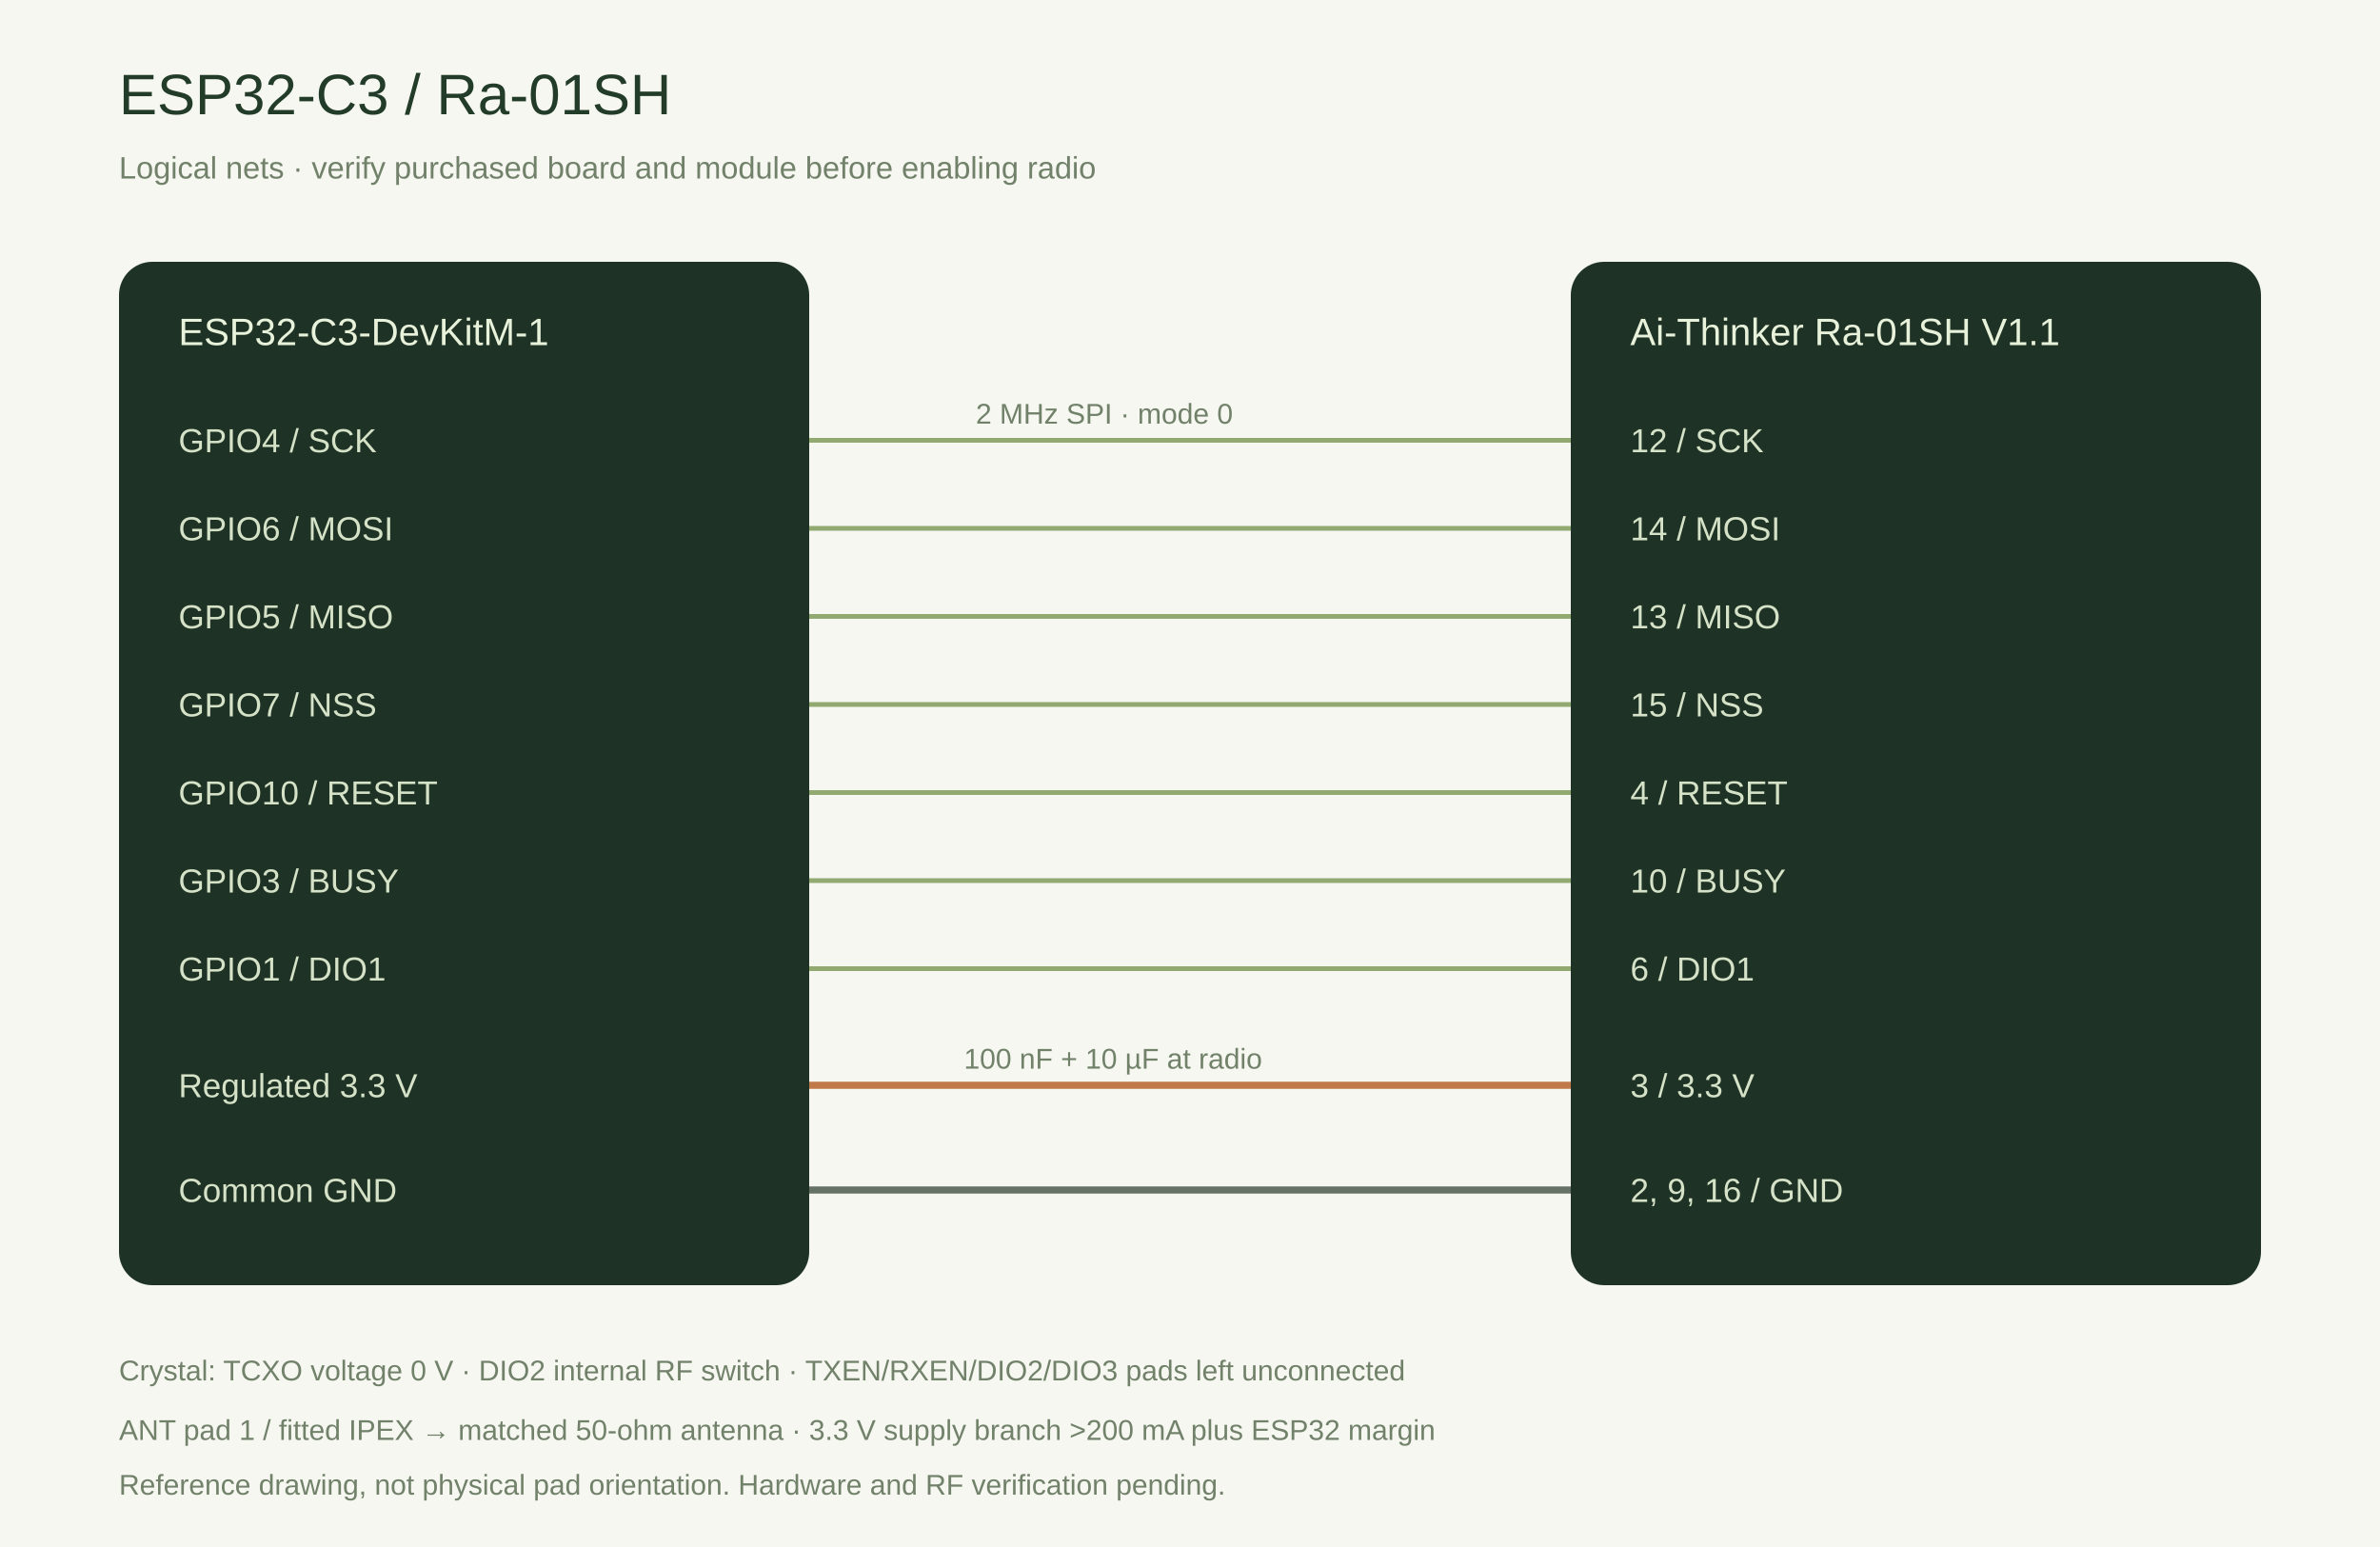
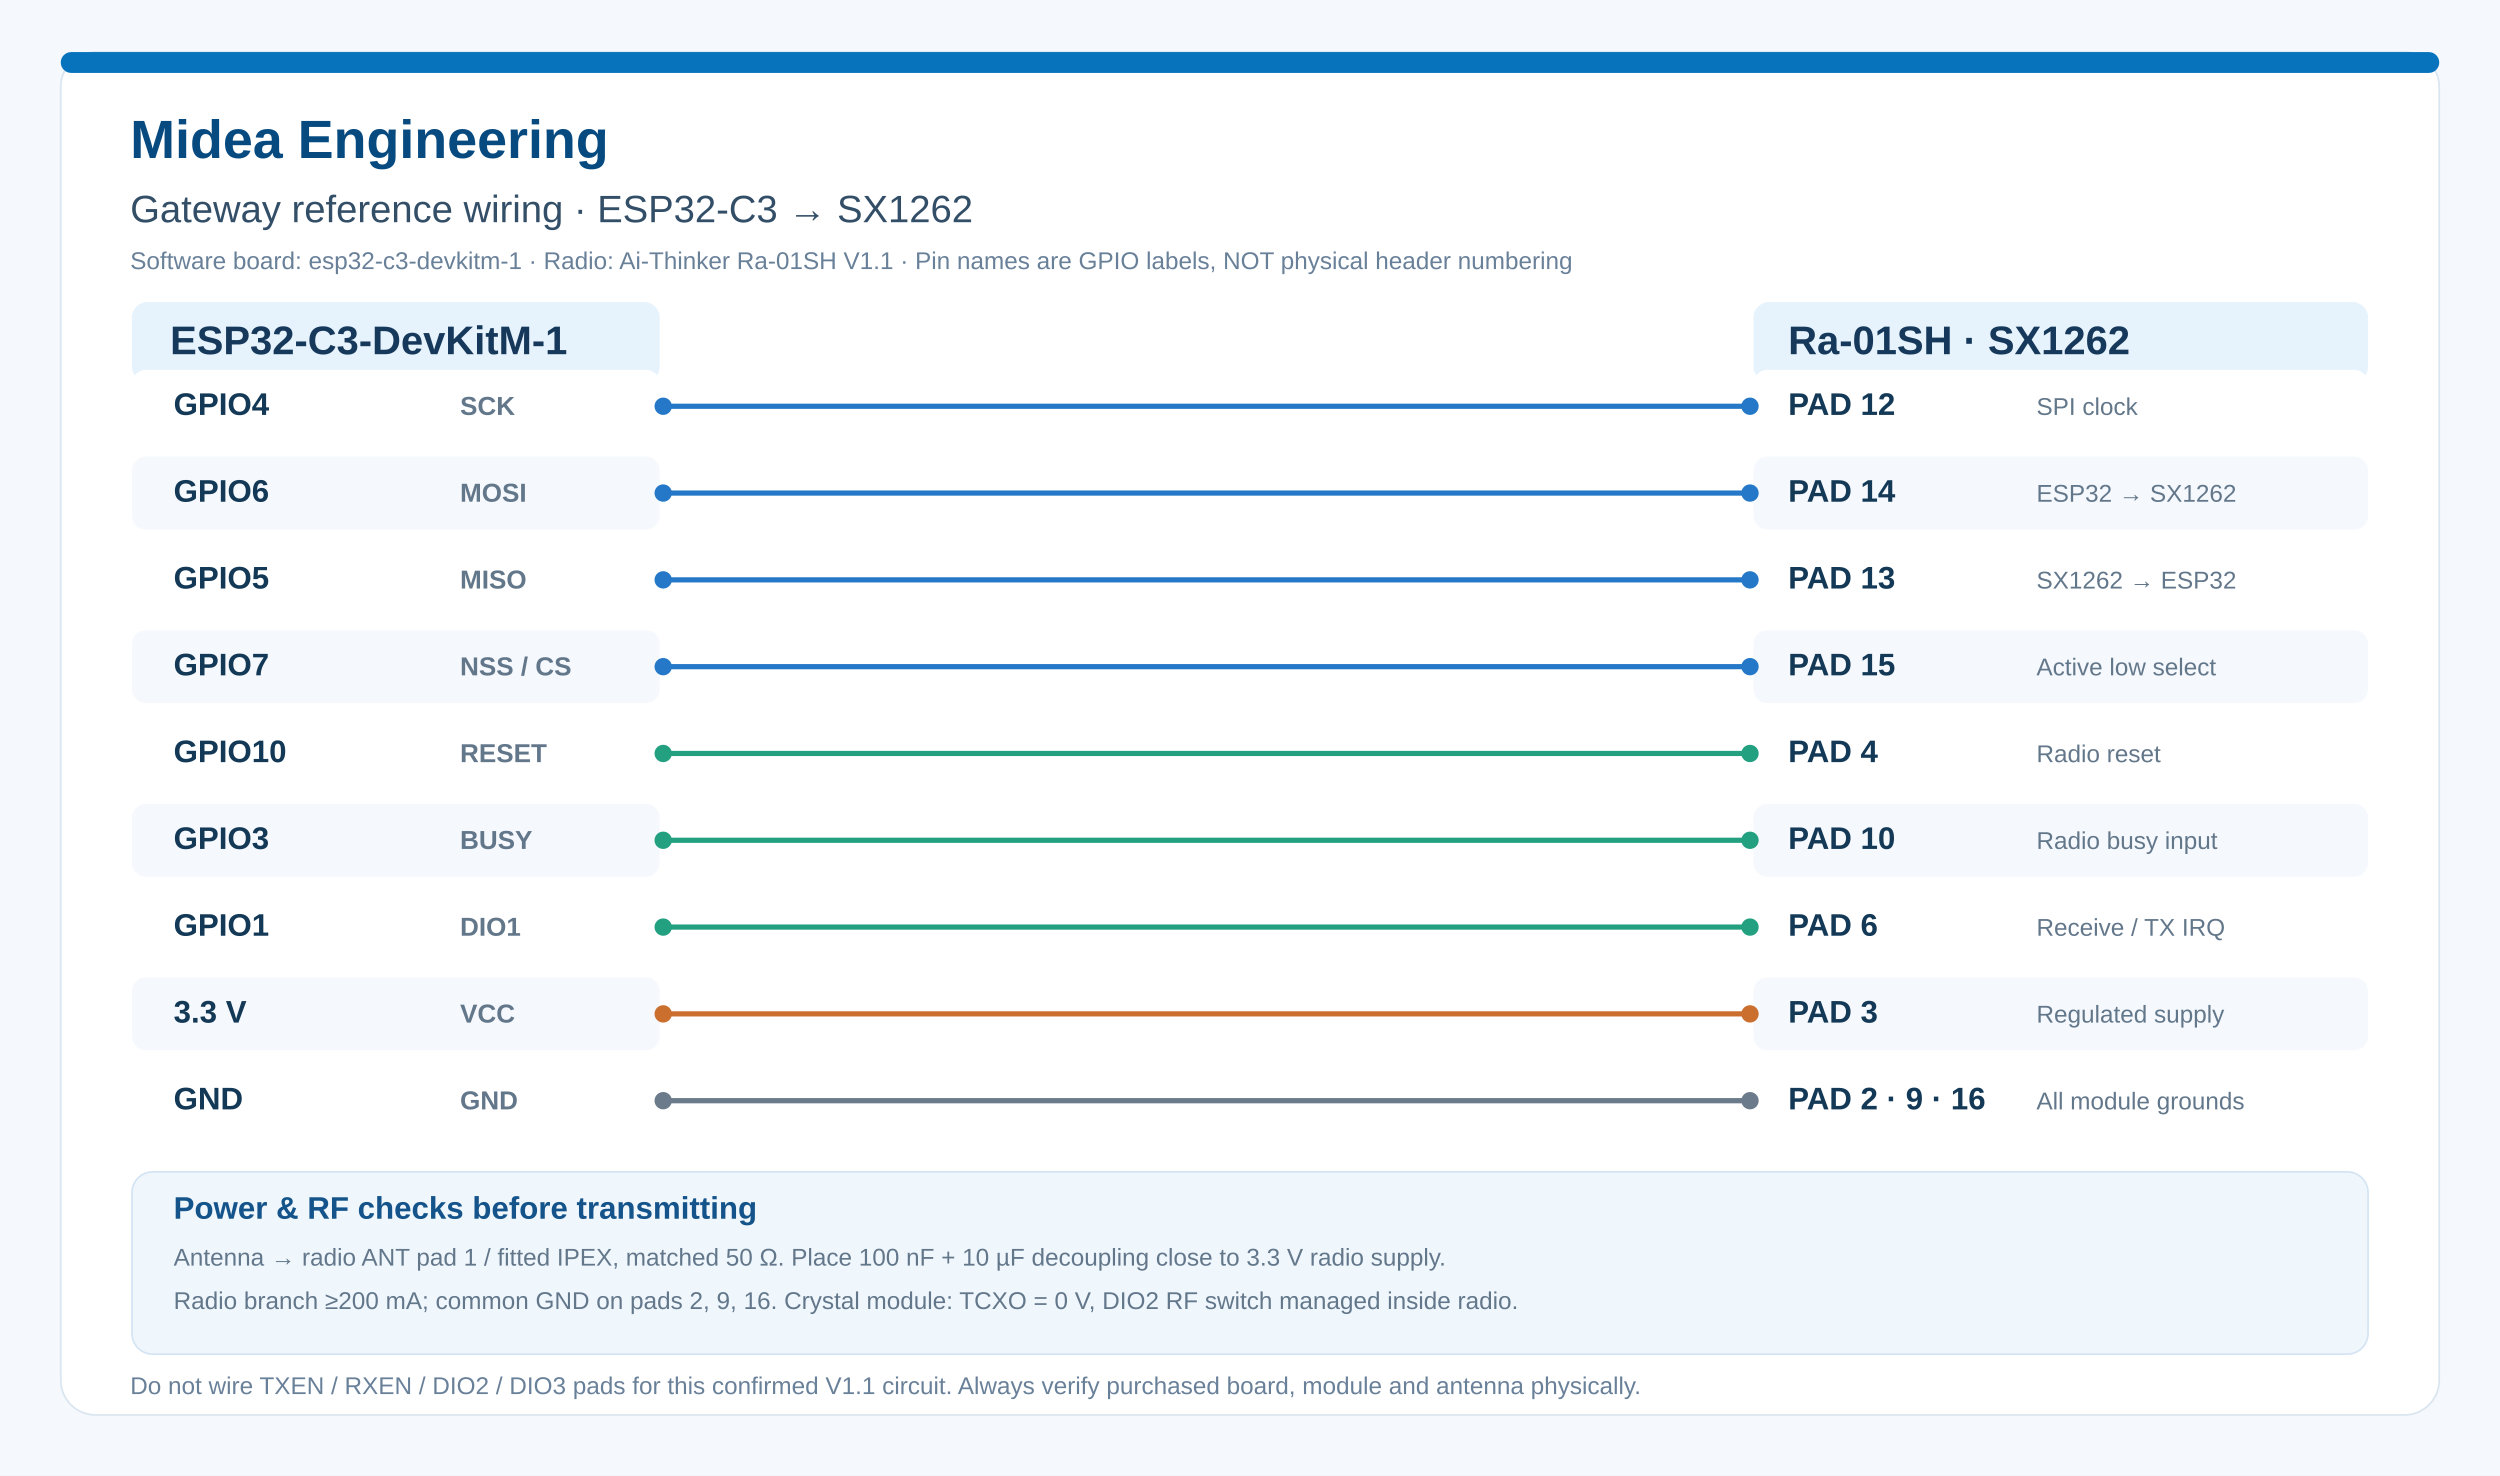
- <svg xmlns="http://www.w3.org/2000/svg" width="1000" height="650" viewBox="0 0 1000 650" role="img" aria-labelledby="title desc">
-   <rect width="1000" height="650" fill="#f5f7f0" />
-   <g font-family="Segoe UI,Arial,sans-serif">
-     <text x="50" y="48" font-size="24" fill="#233c29">ESP32-C3 / Ra-01SH</text>
-     <text x="50" y="75" font-size="13" fill="#71816a">Logical nets · verify purchased board and module before enabling radio</text>
-     <rect x="50" y="110" width="290" height="430" rx="14" fill="#1e3325" />
-     <rect x="660" y="110" width="290" height="430" rx="14" fill="#1e3325" />
-     <g fill="#e8f1da" font-size="16">
-       <text x="75" y="145">ESP32-C3-DevKitM-1</text>
-       <text x="685" y="145">Ai-Thinker Ra-01SH V1.1</text>
-     </g>
-     <g fill="#d5e2c7" font-size="14">
-       <text x="75" y="190">GPIO4 / SCK</text>
-       <text x="75" y="227">GPIO6 / MOSI</text>
-       <text x="75" y="264">GPIO5 / MISO</text>
-       <text x="75" y="301">GPIO7 / NSS</text>
-       <text x="75" y="338">GPIO10 / RESET</text>
-       <text x="75" y="375">GPIO3 / BUSY</text>
-       <text x="75" y="412">GPIO1 / DIO1</text>
-       <text x="75" y="461">Regulated 3.3 V</text>
-       <text x="75" y="505">Common GND</text>
-       <text x="685" y="190">12 / SCK</text>
-       <text x="685" y="227">14 / MOSI</text>
-       <text x="685" y="264">13 / MISO</text>
-       <text x="685" y="301">15 / NSS</text>
-       <text x="685" y="338">4 / RESET</text>
-       <text x="685" y="375">10 / BUSY</text>
-       <text x="685" y="412">6 / DIO1</text>
-       <text x="685" y="461">3 / 3.3 V</text>
-       <text x="685" y="505">2, 9, 16 / GND</text>
-     </g>
-     <g fill="none" stroke="#92aa71" stroke-width="2">
-       <path d="M340 185H660M340 222H660M340 259H660M340 296H660M340 333H660M340 370H660M340 407H660" />
-     </g>
-     <path d="M340 456H660" stroke="#c07949" stroke-width="3" />
-     <path d="M340 500H660" stroke="#657265" stroke-width="3" />
-     <g fill="#71816a" font-size="12">
-       <text x="410" y="178">2 MHz SPI · mode 0</text>
-       <text x="405" y="449">100 nF + 10 µF at radio</text>
-       <text x="50" y="580">Crystal: TCXO voltage 0 V · DIO2 internal RF switch · TXEN/RXEN/DIO2/DIO3 pads left unconnected</text>
-       <text x="50" y="605">ANT pad 1 / fitted IPEX → matched 50-ohm antenna · 3.3 V supply branch &gt;200 mA plus ESP32 margin</text>
-       <text x="50" y="628">Reference drawing, not physical pad orientation. Hardware and RF verification pending.</text>
-     </g>
+ <svg xmlns="http://www.w3.org/2000/svg" width="1440" height="850" viewBox="0 0 1440 850" role="img" aria-labelledby="title desc">
+   <defs>
+     <style>.pin{font:700 18px Arial,sans-serif;fill:#133957}.signal{font:600 15px Arial,sans-serif;fill:#63778b}.detail{font:14px Arial,sans-serif;fill:#63778b}.sub{font:14px Arial,sans-serif;fill:#698099}.heading{font:700 23px Arial,sans-serif;fill:#16395b}</style>
+   </defs>
+   <rect width="1440" height="850" fill="#f5f8fc" />
+   <rect x="35" y="30" width="1370" height="785" rx="20" fill="white" stroke="#d9e5ef" />
+   <rect x="35" y="30" width="1370" height="12" rx="6" fill="#0673bc" />
+   <text x="75" y="91" font-family="Arial,sans-serif" font-size="31" font-weight="700" fill="#064a80">Midea Engineering</text>
+   <text x="75" y="128" font-family="Arial,sans-serif" font-size="22" fill="#334e67">Gateway reference wiring · ESP32-C3 → SX1262</text>
+   <text x="75" y="155" class="sub">Software board: esp32-c3-devkitm-1 · Radio: Ai-Thinker Ra-01SH V1.1 · Pin names are GPIO labels, NOT physical header numbering</text>
+   <rect x="76" y="174" width="304" height="46" rx="9" fill="#e6f2fc" />
+   <text x="98" y="204" class="heading">ESP32-C3-DevKitM-1</text>
+   <rect x="1010" y="174" width="354" height="46" rx="9" fill="#e6f2fc" />
+   <text x="1030" y="204" class="heading">Ra-01SH · SX1262</text>
+   <g>
+     <rect x="76" y="213" width="304" height="42" rx="8" fill="#fff" />
+     <rect x="1010" y="213" width="354" height="42" rx="8" fill="#fff" />
+     <path d="M382 234 H1008" fill="none" stroke="#2478c7" stroke-width="3" stroke-linecap="round" />
+     <circle cx="382" cy="234" r="5" fill="#2478c7" />
+     <circle cx="1008" cy="234" r="5" fill="#2478c7" />
+     <text x="100" y="239" class="pin">GPIO4</text>
+     <text x="265" y="239" class="signal">SCK</text>
+     <text x="1030" y="239" class="pin">PAD 12</text>
+     <text x="1173" y="239" class="detail">SPI clock</text>
  </g>
+   <g>
+     <rect x="76" y="263" width="304" height="42" rx="8" fill="#f5f8fc" />
+     <rect x="1010" y="263" width="354" height="42" rx="8" fill="#f5f8fc" />
+     <path d="M382 284 H1008" fill="none" stroke="#2478c7" stroke-width="3" stroke-linecap="round" />
+     <circle cx="382" cy="284" r="5" fill="#2478c7" />
+     <circle cx="1008" cy="284" r="5" fill="#2478c7" />
+     <text x="100" y="289" class="pin">GPIO6</text>
+     <text x="265" y="289" class="signal">MOSI</text>
+     <text x="1030" y="289" class="pin">PAD 14</text>
+     <text x="1173" y="289" class="detail">ESP32 → SX1262</text>
+   </g>
+   <g>
+     <rect x="76" y="313" width="304" height="42" rx="8" fill="#fff" />
+     <rect x="1010" y="313" width="354" height="42" rx="8" fill="#fff" />
+     <path d="M382 334 H1008" fill="none" stroke="#2478c7" stroke-width="3" stroke-linecap="round" />
+     <circle cx="382" cy="334" r="5" fill="#2478c7" />
+     <circle cx="1008" cy="334" r="5" fill="#2478c7" />
+     <text x="100" y="339" class="pin">GPIO5</text>
+     <text x="265" y="339" class="signal">MISO</text>
+     <text x="1030" y="339" class="pin">PAD 13</text>
+     <text x="1173" y="339" class="detail">SX1262 → ESP32</text>
+   </g>
+   <g>
+     <rect x="76" y="363" width="304" height="42" rx="8" fill="#f5f8fc" />
+     <rect x="1010" y="363" width="354" height="42" rx="8" fill="#f5f8fc" />
+     <path d="M382 384 H1008" fill="none" stroke="#2478c7" stroke-width="3" stroke-linecap="round" />
+     <circle cx="382" cy="384" r="5" fill="#2478c7" />
+     <circle cx="1008" cy="384" r="5" fill="#2478c7" />
+     <text x="100" y="389" class="pin">GPIO7</text>
+     <text x="265" y="389" class="signal">NSS / CS</text>
+     <text x="1030" y="389" class="pin">PAD 15</text>
+     <text x="1173" y="389" class="detail">Active low select</text>
+   </g>
+   <g>
+     <rect x="76" y="413" width="304" height="42" rx="8" fill="#fff" />
+     <rect x="1010" y="413" width="354" height="42" rx="8" fill="#fff" />
+     <path d="M382 434 H1008" fill="none" stroke="#22a080" stroke-width="3" stroke-linecap="round" />
+     <circle cx="382" cy="434" r="5" fill="#22a080" />
+     <circle cx="1008" cy="434" r="5" fill="#22a080" />
+     <text x="100" y="439" class="pin">GPIO10</text>
+     <text x="265" y="439" class="signal">RESET</text>
+     <text x="1030" y="439" class="pin">PAD 4</text>
+     <text x="1173" y="439" class="detail">Radio reset</text>
+   </g>
+   <g>
+     <rect x="76" y="463" width="304" height="42" rx="8" fill="#f5f8fc" />
+     <rect x="1010" y="463" width="354" height="42" rx="8" fill="#f5f8fc" />
+     <path d="M382 484 H1008" fill="none" stroke="#22a080" stroke-width="3" stroke-linecap="round" />
+     <circle cx="382" cy="484" r="5" fill="#22a080" />
+     <circle cx="1008" cy="484" r="5" fill="#22a080" />
+     <text x="100" y="489" class="pin">GPIO3</text>
+     <text x="265" y="489" class="signal">BUSY</text>
+     <text x="1030" y="489" class="pin">PAD 10</text>
+     <text x="1173" y="489" class="detail">Radio busy input</text>
+   </g>
+   <g>
+     <rect x="76" y="513" width="304" height="42" rx="8" fill="#fff" />
+     <rect x="1010" y="513" width="354" height="42" rx="8" fill="#fff" />
+     <path d="M382 534 H1008" fill="none" stroke="#22a080" stroke-width="3" stroke-linecap="round" />
+     <circle cx="382" cy="534" r="5" fill="#22a080" />
+     <circle cx="1008" cy="534" r="5" fill="#22a080" />
+     <text x="100" y="539" class="pin">GPIO1</text>
+     <text x="265" y="539" class="signal">DIO1</text>
+     <text x="1030" y="539" class="pin">PAD 6</text>
+     <text x="1173" y="539" class="detail">Receive / TX IRQ</text>
+   </g>
+   <g>
+     <rect x="76" y="563" width="304" height="42" rx="8" fill="#f5f8fc" />
+     <rect x="1010" y="563" width="354" height="42" rx="8" fill="#f5f8fc" />
+     <path d="M382 584 H1008" fill="none" stroke="#cb6f2f" stroke-width="3" stroke-linecap="round" />
+     <circle cx="382" cy="584" r="5" fill="#cb6f2f" />
+     <circle cx="1008" cy="584" r="5" fill="#cb6f2f" />
+     <text x="100" y="589" class="pin">3.3 V</text>
+     <text x="265" y="589" class="signal">VCC</text>
+     <text x="1030" y="589" class="pin">PAD 3</text>
+     <text x="1173" y="589" class="detail">Regulated supply</text>
+   </g>
+   <g>
+     <rect x="76" y="613" width="304" height="42" rx="8" fill="#fff" />
+     <rect x="1010" y="613" width="354" height="42" rx="8" fill="#fff" />
+     <path d="M382 634 H1008" fill="none" stroke="#6b7b8b" stroke-width="3" stroke-linecap="round" />
+     <circle cx="382" cy="634" r="5" fill="#6b7b8b" />
+     <circle cx="1008" cy="634" r="5" fill="#6b7b8b" />
+     <text x="100" y="639" class="pin">GND</text>
+     <text x="265" y="639" class="signal">GND</text>
+     <text x="1030" y="639" class="pin">PAD 2 · 9 · 16</text>
+     <text x="1173" y="639" class="detail">All module grounds</text>
+   </g>
+   <rect x="76" y="675" width="1288" height="105" rx="12" fill="#eff6fc" stroke="#d4e4f3" />
+   <text x="100" y="702" font-family="Arial,sans-serif" font-size="18" font-weight="700" fill="#14548a">Power &amp; RF checks before transmitting</text>
+   <text x="100" y="729" class="detail">Antenna → radio ANT pad 1 / fitted IPEX, matched 50 Ω. Place 100 nF + 10 µF decoupling close to 3.3 V radio supply.</text>
+   <text x="100" y="754" class="detail">Radio branch ≥200 mA; common GND on pads 2, 9, 16. Crystal module: TCXO = 0 V, DIO2 RF switch managed inside radio.</text>
+   <text x="75" y="803" class="sub">Do not wire TXEN / RXEN / DIO2 / DIO3 pads for this confirmed V1.1 circuit. Always verify purchased board, module and antenna physically.</text>
</svg>
